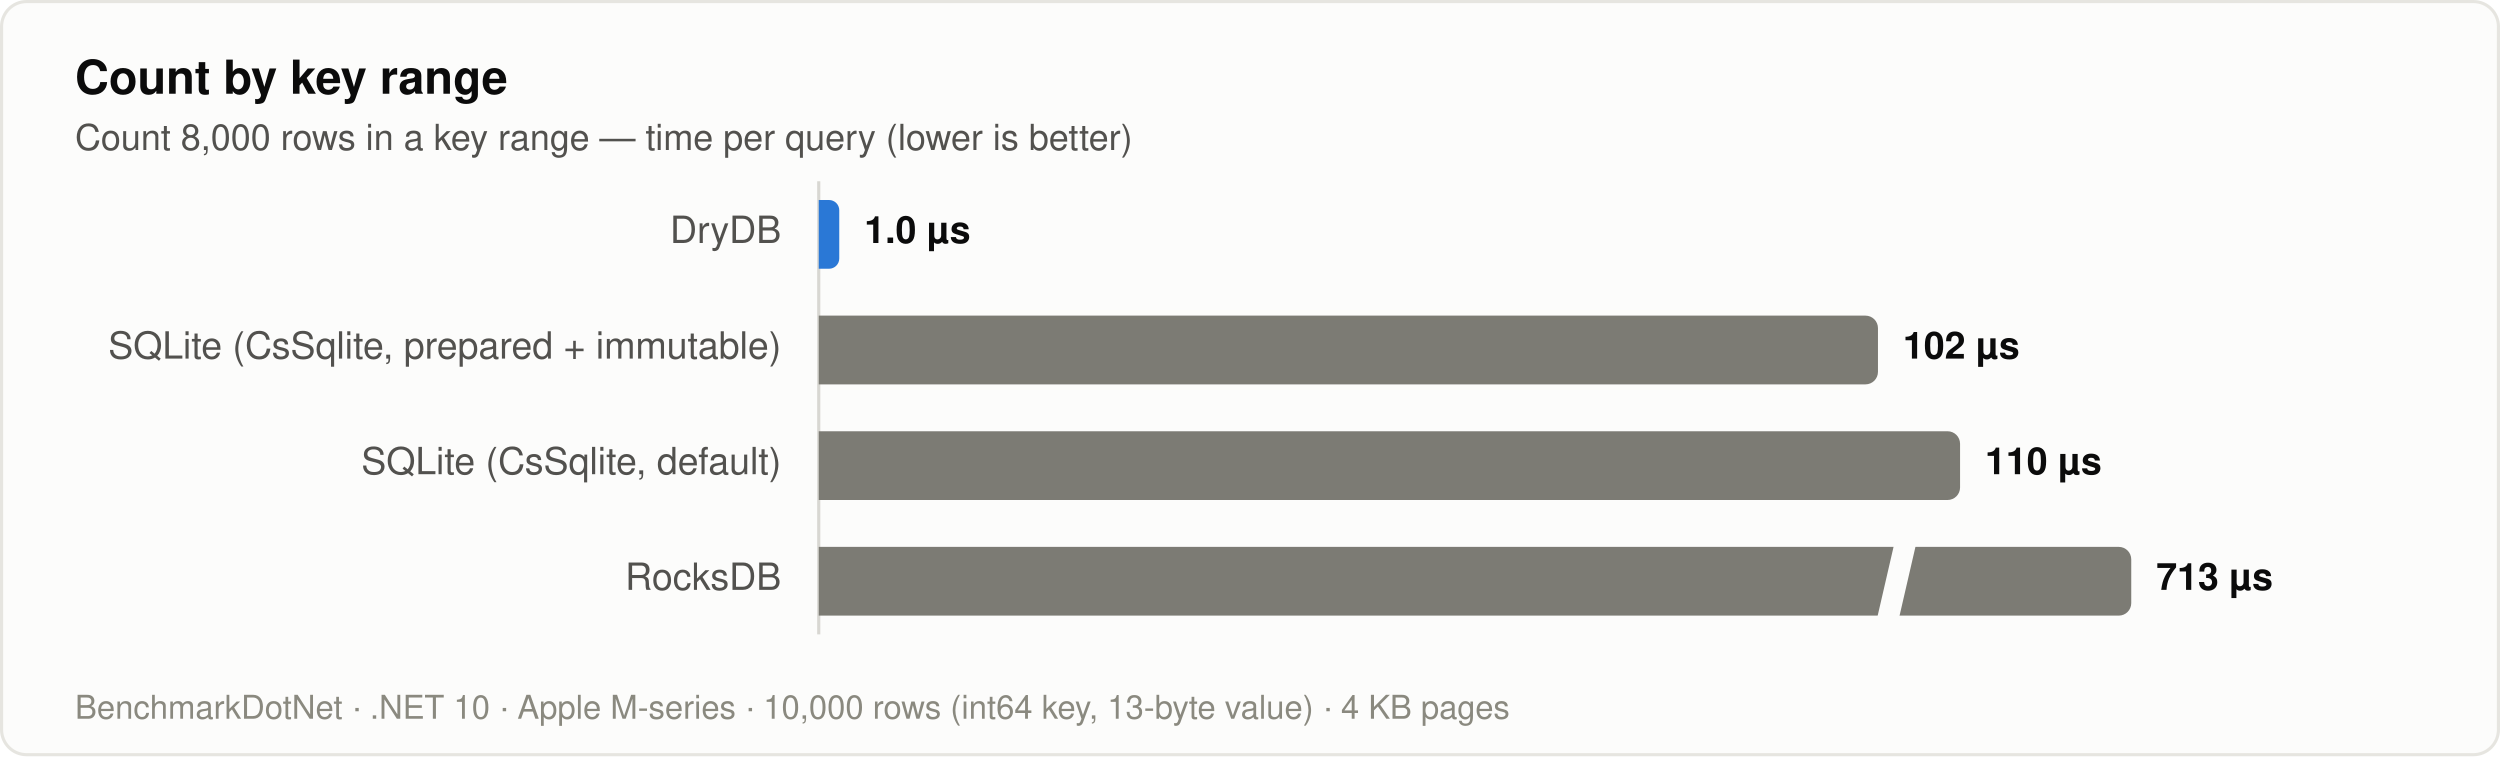
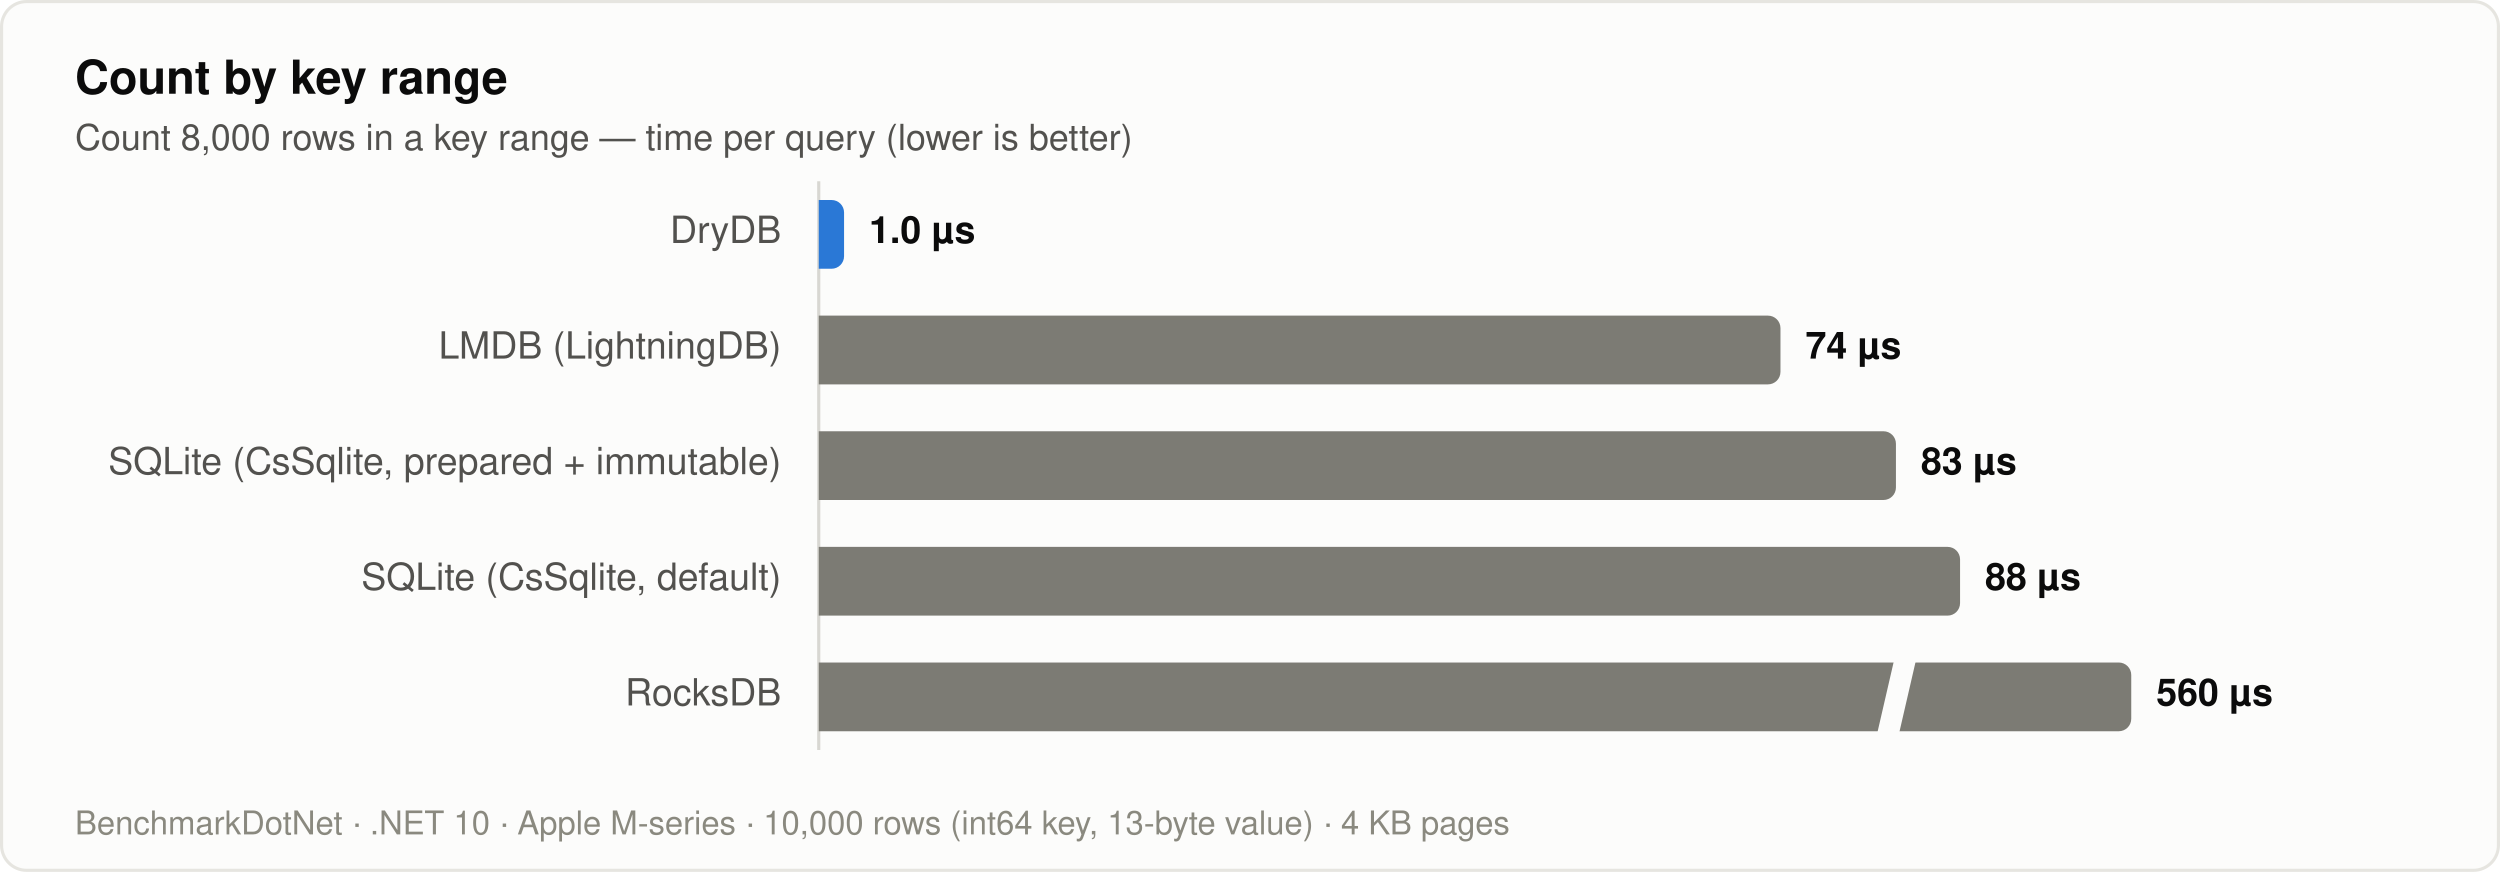
- <svg xmlns="http://www.w3.org/2000/svg" viewBox="0 0 800 242" width="800" height="242" role="img" aria-label="Count by key range benchmark">
-   <rect x="0.5" y="0.5" width="799" height="241" rx="8" fill="#fcfcfb" stroke="#e6e5e0" />
+ <svg xmlns="http://www.w3.org/2000/svg" viewBox="0 0 800 279" width="800" height="279" role="img" aria-label="Count by key range benchmark">
+   <rect x="0.5" y="0.5" width="799" height="278" rx="8" fill="#fcfcfb" stroke="#e6e5e0" />
  <g font-family="ui-sans-serif, -apple-system, 'Segoe UI', Helvetica, Arial, sans-serif">
    <text x="24" y="30" font-size="15" font-weight="600" fill="#0b0b0b">Count by key range</text>
    <text x="24" y="48" font-size="11.5" fill="#52514e">Count 8,000 rows in a key range — time per query (lower is better)</text>
-     <line x1="262" y1="58" x2="262" y2="203" stroke="#d8d7d2" stroke-width="1" />
+     <line x1="262" y1="58" x2="262" y2="240" stroke="#d8d7d2" stroke-width="1" />
    <text x="250" y="75" text-anchor="end" dominant-baseline="central" font-size="12" fill="#52514e">DryDB</text>
-     <path d="M262 64 h3.28 a3.284 3.284 0 0 1 3.284 3.284 v15.432 a3.284 3.284 0 0 1 -3.284 3.284 h-3.28 Z" fill="#2a78d6" />
-     <text x="276.568" y="75" dominant-baseline="central" font-size="12" font-weight="600" fill="#0b0b0b">1.0 µs</text>
-     <text x="250" y="112" text-anchor="end" dominant-baseline="central" font-size="12" fill="#52514e">SQLite (CsSqlite, prepared + immutable)</text>
-     <path d="M262 101 h334.95 a4 4 0 0 1 4 4 v14 a4 4 0 0 1 -4 4 h-334.95 Z" fill="#7c7b74" />
-     <text x="608.949" y="112" dominant-baseline="central" font-size="12" font-weight="600" fill="#0b0b0b">102 µs</text>
-     <text x="250" y="149" text-anchor="end" dominant-baseline="central" font-size="12" fill="#52514e">SQLite (CsSqlite, default)</text>
-     <path d="M262 138 h361.22 a4 4 0 0 1 4 4 v14 a4 4 0 0 1 -4 4 h-361.22 Z" fill="#7c7b74" />
-     <text x="635.22" y="149" dominant-baseline="central" font-size="12" font-weight="600" fill="#0b0b0b">110 µs</text>
-     <text x="250" y="186" text-anchor="end" dominant-baseline="central" font-size="12" fill="#52514e">RocksDB</text>
-     <path d="M262 175 h416.00 a4 4 0 0 1 4 4 v14 a4 4 0 0 1 -4 4 h-416.00 Z" fill="#7c7b74" />
-     <path d="M606.4 173 l-6 26 h7 l6 -26 Z" fill="#fcfcfb" />
-     <text x="690" y="186" dominant-baseline="central" font-size="12" font-weight="600" fill="#0b0b0b">713 µs</text>
-     <text x="24" y="230" font-size="10.5" fill="#8a897f">BenchmarkDotNet · .NET 10 · Apple M-series · 10,000 rows (int64 key, 13-byte value) · 4 KB pages</text>
+     <path d="M262 64 h4.10 a4 4 0 0 1 4 4 v14 a4 4 0 0 1 -4 4 h-4.10 Z" fill="#2a78d6" />
+     <text x="278.105" y="75" dominant-baseline="central" font-size="12" font-weight="600" fill="#0b0b0b">1.0 µs</text>
+     <text x="250" y="112" text-anchor="end" dominant-baseline="central" font-size="12" fill="#52514e">LMDB (LightningDB)</text>
+     <path d="M262 101 h303.75 a4 4 0 0 1 4 4 v14 a4 4 0 0 1 -4 4 h-303.75 Z" fill="#7c7b74" />
+     <text x="577.753" y="112" dominant-baseline="central" font-size="12" font-weight="600" fill="#0b0b0b">74 µs</text>
+     <text x="250" y="149" text-anchor="end" dominant-baseline="central" font-size="12" fill="#52514e">SQLite (CsSqlite, prepared + immutable)</text>
+     <path d="M262 138 h340.70 a4 4 0 0 1 4 4 v14 a4 4 0 0 1 -4 4 h-340.70 Z" fill="#7c7b74" />
+     <text x="614.696" y="149" dominant-baseline="central" font-size="12" font-weight="600" fill="#0b0b0b">83 µs</text>
+     <text x="250" y="186" text-anchor="end" dominant-baseline="central" font-size="12" fill="#52514e">SQLite (CsSqlite, default)</text>
+     <path d="M262 175 h361.22 a4 4 0 0 1 4 4 v14 a4 4 0 0 1 -4 4 h-361.22 Z" fill="#7c7b74" />
+     <text x="635.22" y="186" dominant-baseline="central" font-size="12" font-weight="600" fill="#0b0b0b">88 µs</text>
+     <text x="250" y="223" text-anchor="end" dominant-baseline="central" font-size="12" fill="#52514e">RocksDB</text>
+     <path d="M262 212 h416.00 a4 4 0 0 1 4 4 v14 a4 4 0 0 1 -4 4 h-416.00 Z" fill="#7c7b74" />
+     <path d="M606.4 210 l-6 26 h7 l6 -26 Z" fill="#fcfcfb" />
+     <text x="690" y="223" dominant-baseline="central" font-size="12" font-weight="600" fill="#0b0b0b">560 µs</text>
+     <text x="24" y="267" font-size="10.5" fill="#8a897f">BenchmarkDotNet · .NET 10 · Apple M-series · 10,000 rows (int64 key, 13-byte value) · 4 KB pages</text>
  </g>
</svg>
